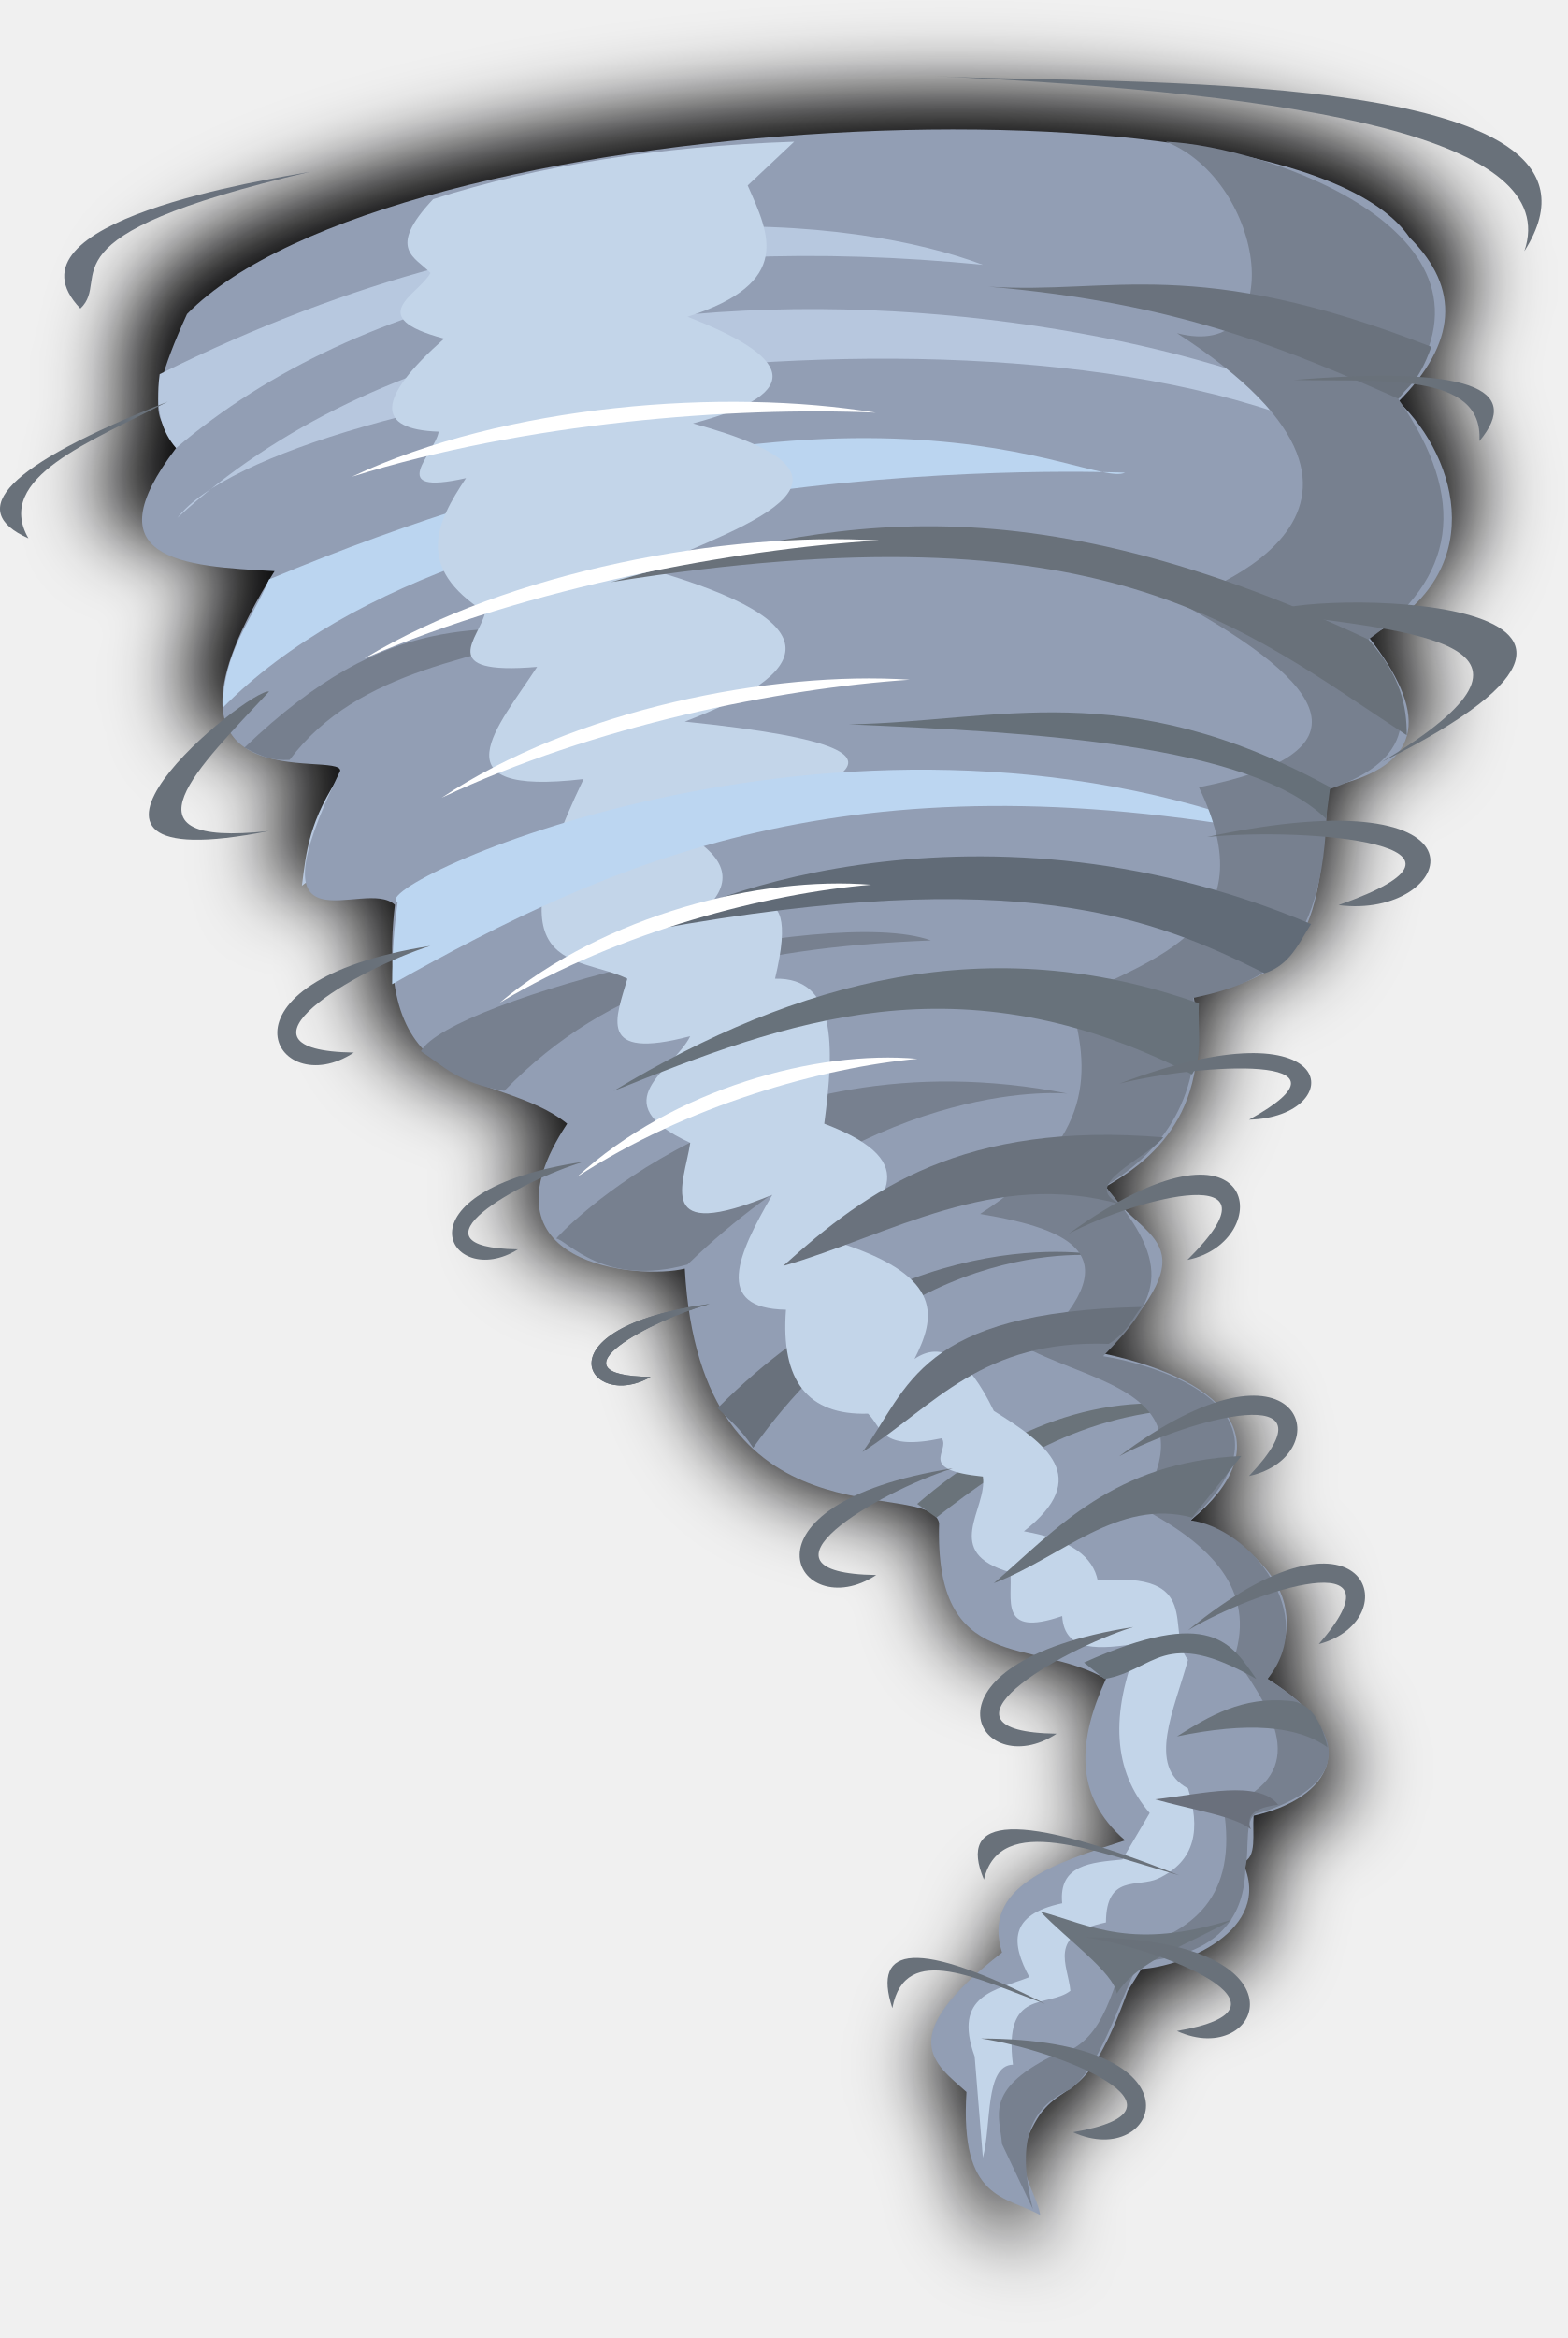
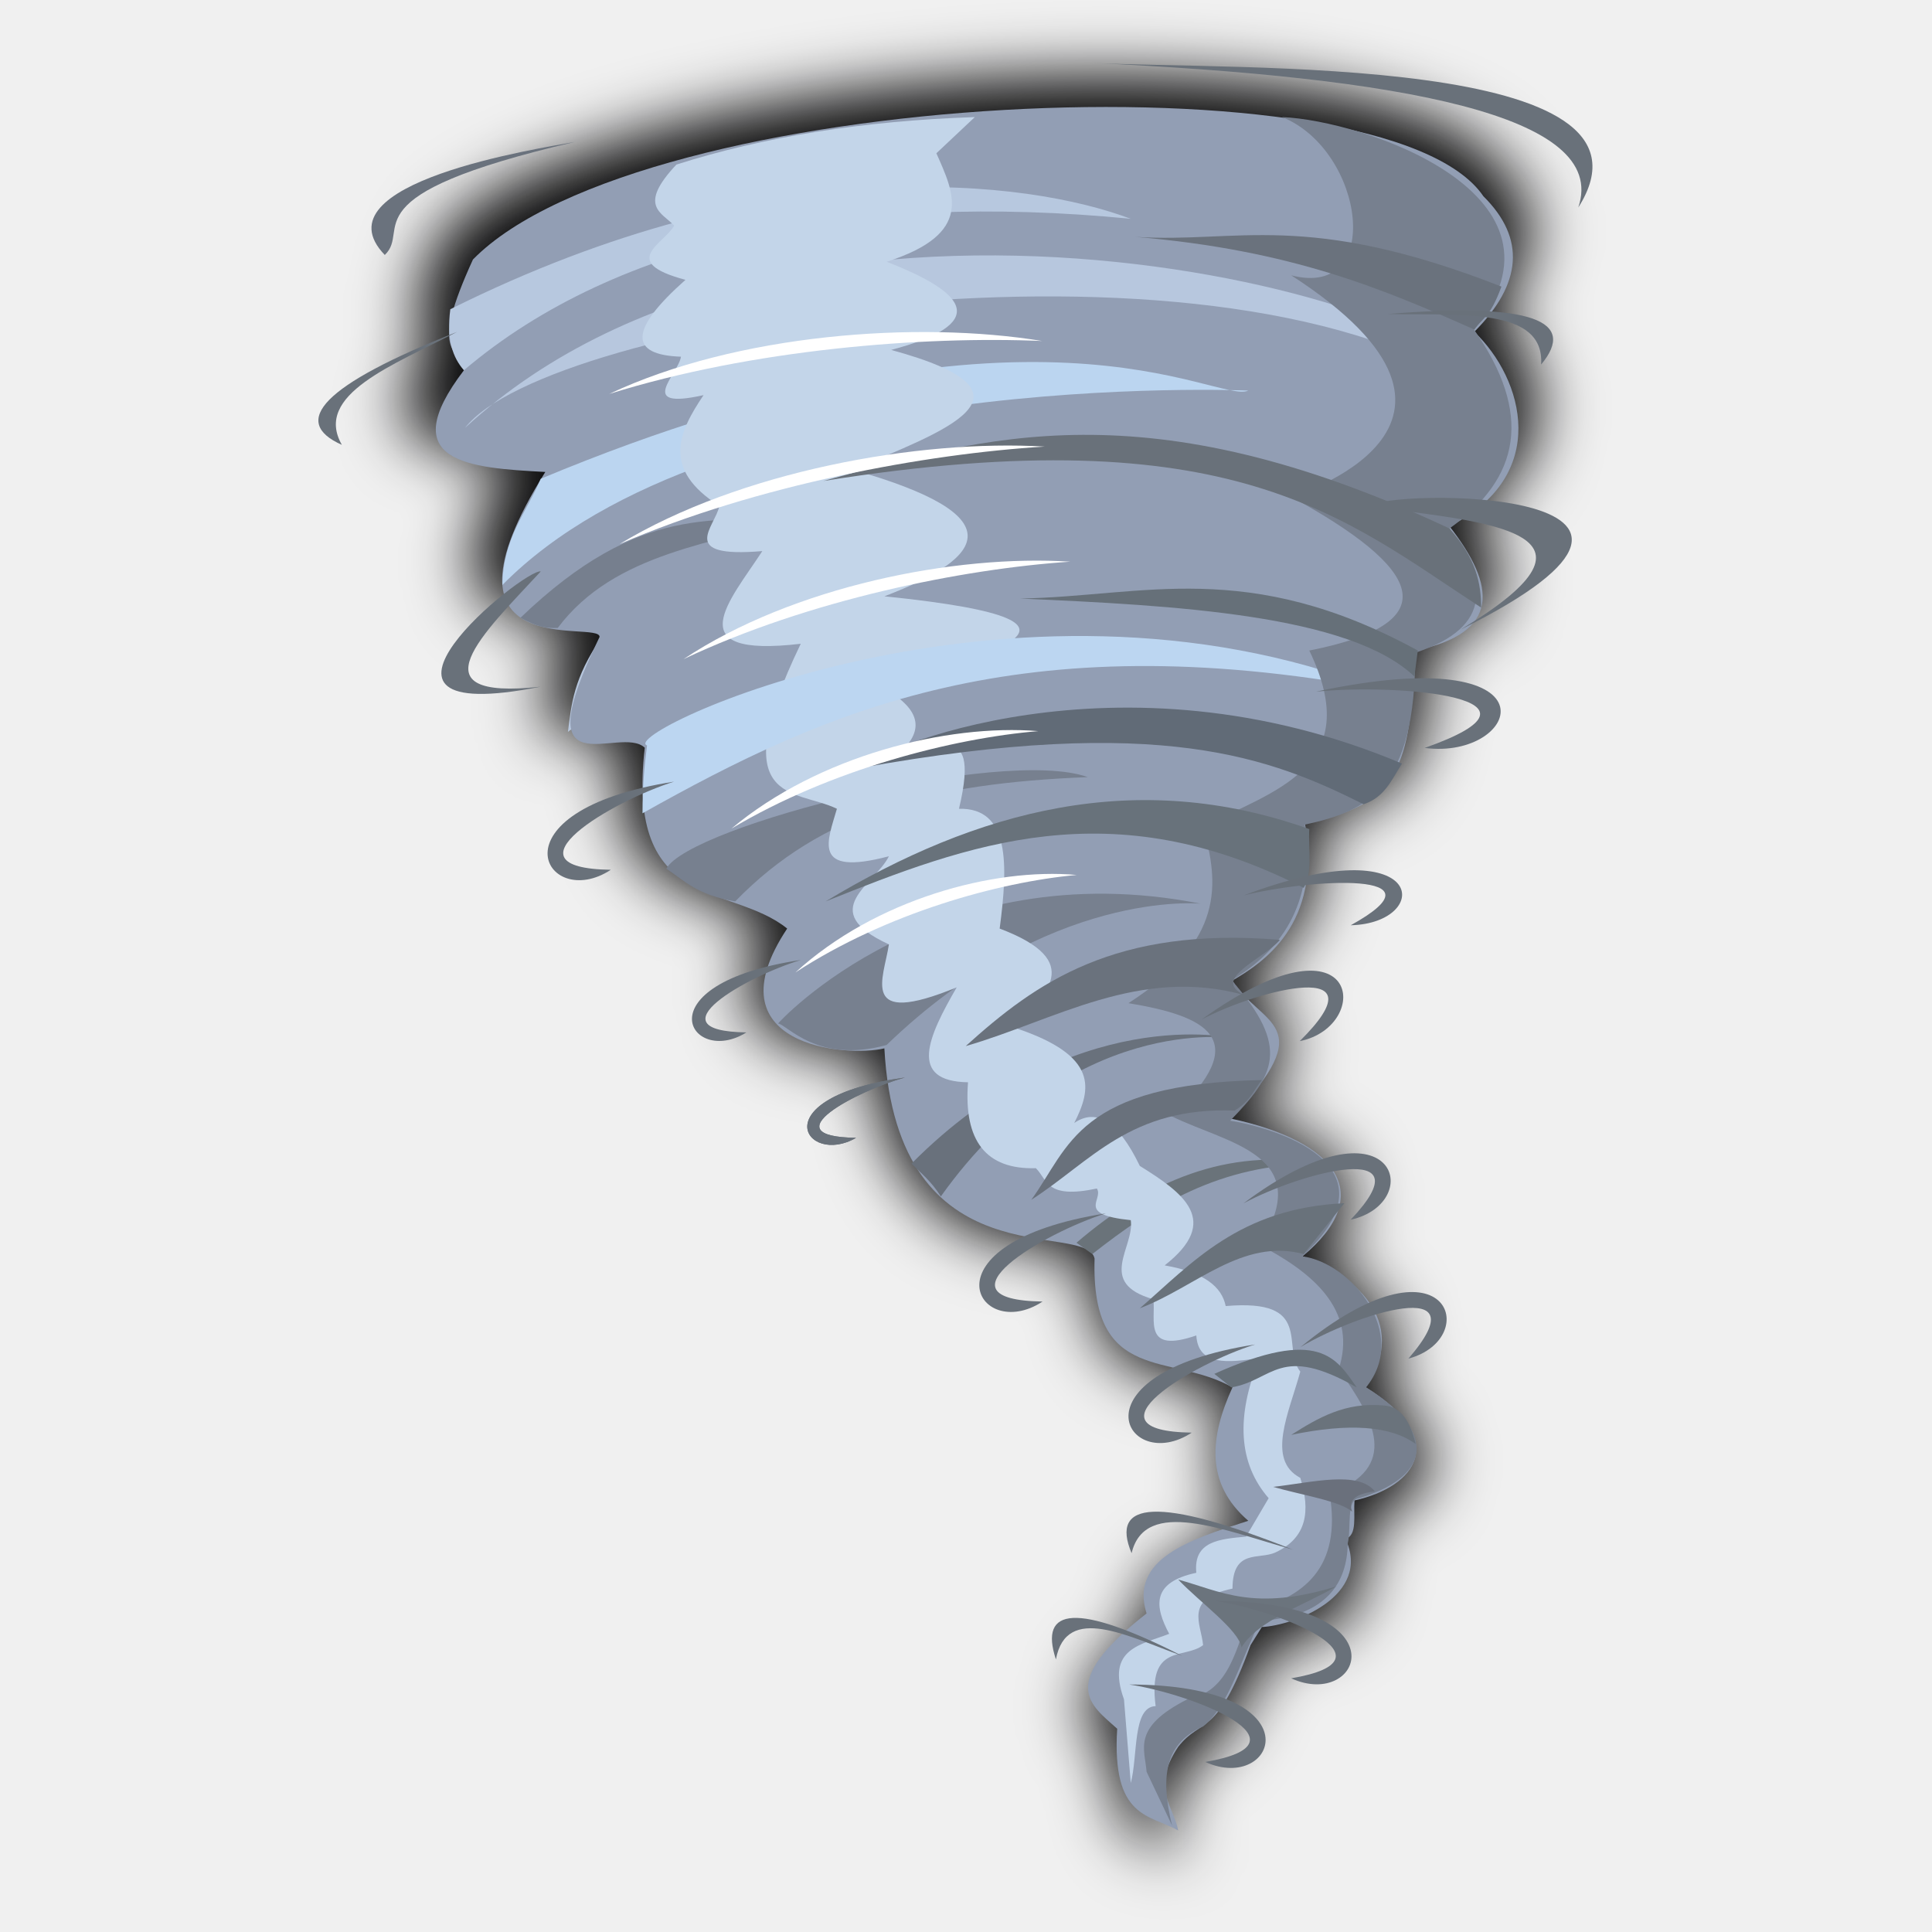
- <svg xmlns="http://www.w3.org/2000/svg" id="svg2" viewBox="0 0 409.31 610.52" version="1.1">
-   <defs id="defs4">
-     <filter id="filter3891" color-interpolation-filters="sRGB">
-       <feGaussianBlur id="feGaussianBlur3893" stdDeviation="10.156" />
+ <svg xmlns="http://www.w3.org/2000/svg" width="512" height="512" version="1.1" viewBox="0 0 512 512">
+   <defs>
+     <filter id="a" x="-.068" y="-.043" width="1.136" height="1.087" color-interpolation-filters="sRGB">
+       <feGaussianBlur stdDeviation="10.156" />
    </filter>
  </defs>
-   <g id="layer1" transform="translate(-117.46 -354.64)">
-     <path id="path3869" d="m153.86 464.83c-1.844-7.989-11.603-4.702 2.988-36.102 55.217-55.525 301.65-67.579 333.95-20.63 14.061 13.745 12.834 28.496-2.988 44.206 16.385 15.381 25.227 46.906-8.218 63.362 15.47 19.534 17.018 34.699-11.206 40.522-2.112 33.25-2.583 50.806-36.608 55.994 6.091 33.628-14.439 46.056-23.907 51.574 9.183 14.811 29.932 13.74-0.747 44.943 35.549 7.499 48.456 24.847 23.907 44.943 15.942 5.41 35.955 20.542 20.919 42.733 27.927 16.965 16.615 32.414-3.736 36.838-0.406 4.757 1.053 11.353-2.988 12.525 8.764 18.508-16.97 28.249-27.643 28.734l-3.736 5.894c-11.287 30.686-16.152 23.367-23.907 33.155-9.248 13.647-1.587 18.956 0 27.26-9.443-5.241-22.013-3.8-20.172-33.155-8.733-7.803-20.164-14.542 9.712-37.575-5.635-17.735 13.972-23.98 33.619-30.208-14.332-12.233-12.701-27.327-5.23-43.469-20.243-11.402-46.859-0.784-45.573-41.996-2.788-12.794-65.206 8.414-69.48-68.52-12.344 2.977-57.989-0.62-32.125-39.049-18.734-14.929-53.372-5.209-47.067-58.942-8.265-7.772-40.399 15.429-14.942-36.102 0.389-5.828-58.485 10.154-17.93-53.784-25.381-1.338-50.184-3.018-26.895-33.155z" style="filter:url(#filter3891);fill:#020203" />
-     <path id="path3040" style="fill:#b7c7de" d="m207.02 555.93c100.54-61.053 196.47-36.777 211.43-28.571-78.17-3.982-156.27 6.729-222.14 58.571 1.144-8.704 1.666-16.905 10.714-30z" />
-     <path id="path2996" style="fill:#929eb4" d="m163.45 471.64c-1.763-7.745-11.093-4.558 2.857-35 52.792-53.831 288.41-65.517 319.29-20 13.443 13.326 12.271 27.626-2.857 42.857 15.665 14.911 24.119 45.474-7.857 61.429 14.791 18.938 16.27 33.64-10.714 39.286-2.02 32.235-2.47 49.255-35 54.286 5.824 32.601-13.804 44.65-22.857 50 8.78 14.359 28.617 13.321-0.714 43.571 33.988 7.27 46.328 24.089 22.857 43.571 15.242 5.245 34.376 19.916 20 41.429 26.701 16.448 15.886 31.424-3.571 35.714-0.388 4.612 1.007 11.007-2.857 12.143 8.379 17.943-16.224 27.387-26.429 27.857l-3.571 5.714c-10.792 29.749-15.442 22.654-22.857 32.143-8.842 13.23-1.517 18.378 0 26.429-9.029-5.081-21.047-3.685-19.286-32.143-8.35-7.565-19.279-14.098 9.286-36.429-5.388-17.194 13.358-23.249 32.143-29.286-13.703-11.859-12.143-26.493-5-42.143-19.354-11.054-44.801-0.76-43.571-40.714-2.665-12.404-62.342 8.157-66.429-66.429-11.801 2.886-55.442-0.601-30.714-37.857-17.911-14.473-51.029-5.05-45-57.143-7.902-7.535-38.625 14.958-14.286-35 0.372-5.651-55.916 9.844-17.143-52.143-24.266-1.297-47.98-2.926-25.714-32.143z" />
-     <path id="path3026" style="fill:#6a737a" d="m362.02 750.93c19.274-15.106 39.949-28.487 71.429-28.571-28.57-5.075-53.564 5.35-76.429 25z" />
-     <path id="path3028" style="fill:#69717c" d="m314.17 732.71c41.296-58.044 92.5-50 92.5-50s-50.637-11.822-101.79 39.643c3.095 3.09 6.191 5.496 9.286 10.357z" />
-     <path id="path3030" style="fill:#77808f" d="m297.02 684.85c51.339-49.583 99.286-44.643 99.286-44.643-83.939-16.613-133.68 37.726-133.57 37.857 2.936 0.425 12.426 12.804 34.286 6.786z" />
-     <path id="path3032" style="fill:#77808f" d="m249.17 639.5c27.541-28.376 62.012-37.323 111.43-39.286-27.118-9.713-125.68 15.373-133.21 28.929 5.822 3.864 9.699 8.283 21.786 10.357z" />
-     <path id="path3036" style="fill:#b7c8df" d="m163.45 471.64c48.807-41.513 123.86-56.371 210.71-47.857-32.431-12.221-112.25-22.664-215 28.571-1.274 9.672 0.818 15.305 4.286 19.286z" />
-     <path id="path3042" style="fill:#bbd5f0" d="m175.6 539.5c68-68.927 235.71-61.429 235.71-61.429-9.835 4.426-67.83-37.084-223.57 27.857-4.544 10.694-11.866 18.61-12.143 33.571z" />
-     <path id="path3038" style="fill:#b7c7de" d="m163.81 489.85c106.6-98.19 319.61-38.86 318.57-12.85-85.16-54.36-292.74-20.76-318.57 12.85z" />
-     <path id="path3034" style="fill:#767f8e" d="m193.1 553.07c18.052-24.135 50.145-26.614 76.071-35-25.941 2.008-49.392-5.113-87.857 31.786 5.009 2.673 7.689 3.417 11.786 3.214z" />
-     <path id="path2998" style="fill:#c3d5e9" d="m230.6 406.64c-12.408 13.19-4.559 15.125-0.714 19.286-3.087 5.714-17.806 11.429 3.571 17.143-17.824 15.805-17.889 23.718-1.429 24.286-0.737 5.487-14.5 16.985 7.143 12.143-7.84 11.667-13.391 23.333 5 35-1.271 6.573-13.484 16.565 13.571 14.286-10.091 15.522-27.186 33.898 12.143 29.286-24.767 51.4-1.621 45.762 11.429 52.143-2.87 10.008-8.314 21.56 16.429 15-4.428 9.009-23.346 17.112 0 27.857-1.632 10.861-9.664 26.345 21.429 13.571-8.999 15.519-15.512 29.692 3.571 30-1.429 18.571 5.714 27.619 21.429 27.143 3.757 3.67 3.082 9.872 19.286 6.429 2.263 3.479-6.779 8.214 10.714 10 1.287 8.552-11.026 19.824 7.143 25 0.801 6.705-3.346 17.259 13.571 11.429 0.567 9.701 10.104 8.637 20 7.143-7.619 18.571-6.667 33.333 2.857 44.286l-7.143 12.143c-8.279 0.769-16.716 1.38-15.714 11.429-14.224 3.019-13.225 10.604-8.571 19.286-8.727 3.435-20.126 4.533-14.286 20.714l2.143 26.429c2.304-8.62 0.488-24.107 7.857-24.286-2.534-19.989 8.995-14.665 15-19.286-0.615-6.777-6.211-14.661 9.286-17.857 0.069-12.72 8.344-9.026 13.571-11.429 10.058-4.669 11.093-13.205 7.857-23.571-10.872-5.754-3.542-20.61 0-33.571-6.112-7.71 4.515-23.146-23.571-20.714-1.212-6.025-6.663-10.636-19.286-12.857 18.039-14.122 5.85-22.909-7.857-31.429-6.905-14.319-13.81-18.297-20.714-13.571 5.411-10.682 7.883-21.192-18.571-30 8.975-10.476 22.688-20.952-5-31.429 2.689-20.291 3.23-38.22-12.857-37.857 7.691-32.174-11.021-14.473-18.571-17.857 8.192-7.471 5.345-13.716-3.571-19.286 20.352-10.353 82.455-21.414-1.429-30 32.713-12.514 40.767-25.589-10-40 28.249-12.056 63.136-23.958 12.143-37.857 30.94-8.239 24.649-17.718-1.429-27.857 27.798-8.922 21.287-21.656 15.714-34.286l12.143-11.429c-35.254 1.175-66.651 6.206-94.286 15z" />
-     <path id="path3044" style="fill:#bcd6f1" d="m452.02 572.35c-116.02-44.865-240.42 14.306-230.71 17.857-0.901 7.008-1.415 12.646-1.429 21.429 57.821-32.461 119.1-60.174 232.14-39.286z" />
-     <path id="path3000" style="fill:#77808f" d="m422.02 391.64c26.111 10.561 32.306 57.705 2.857 50 73.968 47.844 0 70 0 70 40.56 22.204 50.702 39.675 5.714 48.571 17.872 37.066-11.334 44.172-33.571 55.714 5.037 17.893 6.99 35.948-23.571 55.714 23.951 3.99 40.437 11.021 13.571 35.714 17.946 8.808 45.874 12.127 27.857 40.714 19.062 9.794 30.611 21.9 25 39.286 11.319 15.822 19.561 30.961-2.857 39.286 3.844 23.452-8.02 32.622-25 37.143-4.549 11.404-6.479 25.426-20 27.857-17.656 8.956-13.347 15.716-12.857 22.857l8.066 17.013c-4.057-16.477-1.623-26.257 9.791-31.299 8.181-6.495 12.064-21.587 17.857-32.857-1.927-1.62 27.475 1.822 27.857-25 1.19-4.762-0.58-13.966 3.571-14.286 21.118-6.289 26.381-19.752 2.229-35.043 13.705-16.851-4.588-39.351-20.173-41.385 31.593-29.071-9.553-40.787-22.77-42.857 13.93-14.402 19.269-22.97 0.462-44.372 19.558-11.729 25.753-28.723 23.11-49.199 19.873-4.218 35.124-11.615 34.877-54.286 25.378-8.346 22.23-22.917 10.837-39.286 22.431-15.881 26.39-36.209 7.771-62.857 34.958-42.622-35.014-66.116-60.628-67.143z" />
-     <path id="path3002" style="fill:#6a727d" d="m482.74 458.78c-28.509-12.635-57.449-25.098-107.14-29.286 32.184 2.123 53.83-8.52 115.71 15.714-3.617 9.845-5.805 9.681-8.571 13.571z" />
-     <path id="path3004" style="fill:#69717a" d="m474.88 521.64c-96.206-45.104-147.09-28.784-197.86-15 129.66-20.71 164.71 11.929 207.86 40-0-7.593-1.513-15.521-10-25z" />
-     <path id="path3006" style="fill:#667079" d="m464.88 560.21c-53.883-29.432-86.875-17.083-125.71-16.429 48.861 2.15 104.16 5.098 124.64 24.643z" />
-     <path id="path3008" style="fill:#616b77" d="m459.88 595.93c-90.266-38.039-167.58-3.597-171.43 1.429 95.399-17.267 130.22-3.069 159.29 11.429 6.789-2.23 8.943-7.935 12.143-12.857z" />
-     <path id="path3010" style="fill:#68727b" d="m430.6 616.64c-54.667-19.446-104.84-6.127-152.86 22.857 45.06-18.048 90.233-35.429 151.07-4.286 2.928-4.635 1.393-12.246 1.786-18.571z" />
-     <path id="path3012" style="fill:#6a727d" d="m421.31 651.64c-52.177-4.314-77.096 13.52-99.286 33.571 27.966-8.05 55.035-25.398 88.214-16.071-11.175-5.051 6.2-11.605 11.071-17.5z" />
-     <path id="path3014" style="fill:#69717c" d="m415.6 695.93c-58.389 1.251-60.733 21.184-72.857 37.857 18.89-12.112 31.186-29.424 64.286-28.214 5.18-3.214 5.93-6.429 8.571-9.643z" />
-     <path id="path3016" style="fill:#69727b" d="m441.67 734.85c-33.323 1.549-48.33 19.132-64.643 33.214 17.679-6.724 32.406-22.322 51.786-17.143z" />
-     <path id="path3018" style="fill:#667079" d="m405.95 793.07c13.309-2.251 15.264-13.928 39.643 0-6.43-9.112-11.727-19.24-45-4.286z" />
-     <path id="path3020" style="fill:#6a737c" d="m454.17 798.78c-12.197-1.165-20.823 3.918-29.286 9.286 18.333-3.809 31.429-2.857 39.286 2.857-1.653-6.989-4.548-11.802-10-12.143z" />
-     <path id="path3022" style="fill:#6a707c" d="m451.31 825.93c-5.227-6.649-19.74-2.852-32.143-1.429 8.823 2.537 21.266 4.471 25 7.857-1.429-3.571 0.952-5.714 7.143-6.429z" />
-     <path id="path3024" style="fill:#6b747d" d="m439.17 855.93c-26.112 8.057-36.54 1.549-50-2.143 6.842 7.193 19.137 15.944 20 21.429 5.392-8.733 19.522-13.096 30-19.286z" />
-     <path id="path3816" style="fill:#6a727d" d="m198.45 399.5c-72.698 16.948-51.365 27.52-60 35.714-22.016-22.856 48.968-33.686 60-35.714z" />
-     <path id="path3818" style="fill:#69717a" d="m361.31 374.5c46.172 2.411 185.36-2.988 154.29 45.714 9.958-29.238-56.092-41.142-154.29-45.714z" />
-     <path id="path3820" style="fill:#69717a" d="m161.31 459.5c-42.635 16.823-52.828 28.413-36.429 35.714-9.107-15.889 16.426-25.283 36.429-35.714z" />
-     <path id="path3822" style="fill:#69717a" d="m187.74 571.64c-68.04 13.52-5.123-37.432 0-36.429-18.03 19.467-40.947 40.921 0 36.429z" />
-     <path id="path3824" style="fill:#69717a" d="m229.88 601.64c-19.418 6.04-55.59 27.332-20 27.857-20.6 13.561-39.377-18.551 20-27.857z" />
-     <path id="path3826" d="m269.96 657.99c-16.721 4.963-47.868 22.457-17.222 22.889-17.738 11.142-33.907-15.243 17.222-22.889z" style="fill:#69717a" />
-     <path id="path3839" style="fill:#69717a" d="m302.82 695.13c-14.987 4.132-42.904 18.697-15.436 19.056-15.899 9.276-30.391-12.69 15.436-19.056z" />
-     <path id="path3841" d="m302.82 695.13c-14.987 4.132-42.904 18.697-15.436 19.056-15.899 9.276-30.391-12.69 15.436-19.056z" style="fill:#69717a" />
-     <path id="path3843" d="m366.31 738.07c-19.418 6.04-55.59 27.332-20 27.857-20.6 13.561-39.377-18.551 20-27.857z" style="fill:#69717a" />
-     <path id="path3845" style="fill:#69717a" d="m413.45 779.5c-19.418 6.04-55.59 27.332-20 27.857-20.6 13.561-39.377-18.551 20-27.857z" />
-     <path id="path3847" d="m425.45 844.34c-42.601-16.908-57.966-15.432-51.003 1.115 4.232-17.818 29.279-7.196 51.003-1.115z" style="fill:#69717a" />
-     <path id="path3849" style="fill:#69717a" d="m409.77 734.93c17.885-9.679 58.386-20.696 33.905 5.142 24.092-5.272 14.224-41.138-33.905-5.142z" />
-     <path id="path3851" d="m427.81 780.33c17.438-10.463 57.41-23.266 34.1 3.633 23.835-6.336 12.386-41.729-34.1-3.633z" style="fill:#69717a" />
-     <path id="path3853" style="fill:#69717a" d="m396.57 676.81c18.19-9.559 57.77-19.628 31.01 6.827 23.355-4.629 19.412-43.119-31.01-6.827z" />
-     <path id="path3855" style="fill:#69717a" d="m409.89 637.59c20.814-5.182 65.323-7.981 33.802 9.433 26.168-0.614 24.606-31.534-33.802-9.433z" />
-     <path id="path3857" d="m432.73 573.2c26.571-2.625 79.287 1.993 34.31 17.787 30.483 3.989 43.997-34.495-34.31-17.787z" style="fill:#69717a" />
-     <path id="path3859" d="m478.36 553.61c91.427-45.518-23.668-44.531-28.946-38.943 36.849 4.92 81.072 7.654 28.946 38.943z" style="fill:#69717a" />
-     <path id="path3861" d="m455.4 453.86c45.683-3.711 59.944 2.194 48.448 15.981 1.164-18.277-25.895-15.444-48.448-15.981z" style="fill:#69717a" />
-     <path id="path3863" style="fill:#69717a" d="m400.83 860.52c20.114 2.998 59.117 18.504 24.027 24.469 22.432 10.249 36.075-24.358-24.027-24.469z" />
-     <path id="path3865" style="fill:#69717a" d="m390.45 877.91c-33.347-16.908-45.374-15.432-39.924 1.115 3.313-17.818 22.919-7.196 39.924-1.115z" />
-     <path id="path3867" d="m373.69 886.95c20.114 2.998 59.117 18.504 24.027 24.469 22.432 10.249 36.075-24.358-24.027-24.469z" style="fill:#69717a" />
-     <path id="path3908" style="fill:#ffffff" d="m232.84 562.94c34.576-23.022 85.95-33.172 122.23-30.81-34.008 2.259-82.664 12.048-122.23 30.81z" />
-     <path id="path3910" d="m212.64 526.58c38.005-23.022 94.474-33.172 134.35-30.81-37.381 2.259-90.862 12.048-134.35 30.81z" style="fill:#ffffff" />
-     <path id="path3912" style="fill:#ffffff" d="m209.37 479.13c40.185-18.962 97.402-23.209 136.82-16.729-37.414-1.625-91.621 2.573-136.82 16.729z" />
-     <path id="path3914" d="m247.99 616.48c27.432-23.022 68.192-33.172 96.975-30.81-26.982 2.259-65.585 12.048-96.975 30.81z" style="fill:#ffffff" />
-     <path id="path3916" style="fill:#ffffff" d="m268.2 661.94c25.146-23.022 62.509-33.172 88.893-30.81-24.733 2.259-60.119 12.048-88.893 30.81z" />
+   <g transform="translate(-117.46,-354.64)">
+     <path transform="matrix(.83864 0 0 .83864 103.33 57.225)" d="m153.86 464.83c-1.844-7.989-11.603-4.702 2.988-36.102 55.217-55.525 301.65-67.579 333.95-20.63 14.061 13.745 12.834 28.496-2.988 44.206 16.385 15.381 25.227 46.906-8.218 63.362 15.47 19.534 17.018 34.699-11.206 40.522-2.112 33.25-2.583 50.806-36.608 55.994 6.091 33.628-14.439 46.056-23.907 51.574 9.183 14.811 29.932 13.74-0.747 44.943 35.549 7.499 48.456 24.847 23.907 44.943 15.942 5.41 35.955 20.542 20.919 42.733 27.927 16.965 16.615 32.414-3.736 36.838-0.406 4.757 1.053 11.353-2.988 12.525 8.764 18.508-16.97 28.249-27.643 28.734l-3.736 5.894c-11.287 30.686-16.152 23.367-23.907 33.155-9.248 13.647-1.587 18.956 0 27.26-9.443-5.241-22.013-3.8-20.172-33.155-8.733-7.803-20.164-14.542 9.712-37.575-5.635-17.735 13.972-23.98 33.619-30.208-14.332-12.233-12.701-27.327-5.23-43.469-20.243-11.402-46.859-0.784-45.573-41.996-2.788-12.794-65.206 8.414-69.48-68.52-12.344 2.977-57.989-0.62-32.125-39.049-18.734-14.929-53.372-5.209-47.067-58.942-8.265-7.772-40.399 15.429-14.942-36.102 0.389-5.828-58.485 10.154-17.93-53.784-25.381-1.338-50.184-3.018-26.895-33.155z" fill="#020203" filter="url(#a)" />
+     <g stroke-width=".839">
+       <path d="m276.94 523.45c84.316-51.201 164.77-30.843 177.31-23.961-65.556-3.339-131.05 5.644-186.29 49.12 0.959-7.3 1.397-14.177 8.985-25.159z" fill="#b7c7de" />
+       <path d="m240.4 452.76c-1.478-6.495-9.303-3.823 2.396-29.352 44.273-45.145 241.87-54.945 267.77-16.773 11.274 11.176 10.291 23.168-2.396 35.941 13.137 12.505 20.227 38.136-6.589 51.517 12.404 15.882 13.645 28.212-8.985 32.947-1.694 27.033-2.071 41.307-29.352 45.526 4.884 27.34-11.577 37.445-19.169 41.932 7.363 12.042 23.999 11.171-0.599 36.54 28.504 6.097 38.852 20.202 19.169 36.54 12.782 4.398 28.829 16.702 16.773 34.744 22.392 13.794 13.323 26.353-2.995 29.951-0.325 3.868 0.845 9.231-2.396 10.184 7.027 15.048-13.606 22.968-22.164 23.362l-2.995 4.792c-9.051 24.949-12.95 18.998-19.169 26.956-7.415 11.095-1.272 15.412 0 22.164-7.572-4.261-17.651-3.09-16.174-26.956-7.002-6.344-16.168-11.823 7.787-30.551-4.519-14.42 11.202-19.497 26.956-24.56-11.492-9.945-10.184-22.218-4.193-35.343-16.231-9.27-37.572-0.637-36.54-34.144-2.235-10.402-52.282 6.841-55.71-55.71-9.897 2.421-46.496-0.504-25.758-31.748-15.021-12.138-42.795-4.235-37.739-47.922-6.627-6.319-32.392 12.544-11.981-29.352 0.312-4.739-46.893 8.256-14.377-43.729-20.35-1.088-40.238-2.454-21.565-26.956z" fill="#929eb4" />
+       <path d="m406.93 686.98c16.164-12.668 33.503-23.89 59.903-23.961-23.96-4.256-44.921 4.487-64.096 20.966z" fill="#6a737a" />
+       <path d="m366.8 671.7c34.632-48.678 77.574-41.932 77.574-41.932s-42.466-9.914-85.365 33.246c2.596 2.592 5.192 4.609 7.787 8.686z" fill="#69717c" />
+       <path d="m352.42 631.57c43.055-41.582 83.265-37.439 83.265-37.439-70.394-13.932-112.11 31.638-112.02 31.748 2.462 0.357 10.421 10.738 28.753 5.691z" fill="#77808f" />
+       <path d="m312.29 593.53c23.097-23.797 52.006-31.3 93.449-32.947-22.742-8.146-105.4 12.892-111.71 24.261 4.882 3.24 8.134 6.947 18.271 8.686z" fill="#77808f" />
+       <path d="m240.4 452.76c40.931-34.814 103.87-47.275 176.71-40.135-27.198-10.249-94.137-19.007-180.31 23.961-1.068 8.111 0.686 12.835 3.594 16.174z" fill="#b7c8df" />
+       <path d="m250.59 509.67c57.027-57.805 197.67-51.517 197.67-51.517-8.248 3.712-56.885-31.1-187.49 23.362-3.811 8.968-9.951 15.607-10.184 28.154z" fill="#bbd5f0" />
+       <path d="m240.7 468.03c89.399-82.346 268.04-32.589 267.16-10.776-71.418-45.588-245.5-17.41-267.16 10.776z" fill="#b7c7de" />
+       <path d="m265.27 521.05c15.139-20.24 42.053-22.319 63.796-29.352-21.755 1.684-41.422-4.288-73.68 26.657 4.201 2.242 6.448 2.865 9.884 2.696z" fill="#767f8e" />
+       <path d="m296.72 398.25c-10.406 11.062-3.823 12.684-0.599 16.174-2.589 4.792-14.933 9.585 2.995 14.377-14.948 13.255-15.002 19.891-1.198 20.367-0.618 4.601-12.16 14.244 5.99 10.184-6.575 9.784-11.23 19.568 4.193 29.352-1.066 5.512-11.308 13.892 11.381 11.981-8.463 13.017-22.799 28.428 10.184 24.56-20.771 43.106-1.359 38.378 9.585 43.729-2.407 8.393-6.973 18.081 13.778 12.58-3.713 7.555-19.579 14.351 0 23.362-1.369 9.108-8.105 22.094 17.971 11.381-7.547 13.015-13.009 24.901 2.995 25.159-1.198 15.574 4.792 23.162 17.971 22.763 3.151 3.077 2.584 8.279 16.174 5.391 1.898 2.917-5.686 6.888 8.985 8.386 1.079 7.172-9.247 16.625 5.99 20.966 0.672 5.623-2.806 14.474 11.381 9.585 0.475 8.136 8.474 7.243 16.773 5.99-6.39 15.574-5.591 27.954 2.396 37.14l-5.99 10.184c-6.943 0.645-14.019 1.157-13.178 9.585-11.929 2.531-11.091 8.893-7.188 16.174-7.319 2.881-16.878 3.801-11.981 17.372l1.797 22.164c1.932-7.229 0.41-20.217 6.589-20.367-2.125-16.764 7.544-12.299 12.58-16.174-0.515-5.683-5.209-12.295 7.787-14.976 0.058-10.667 6.998-7.569 11.381-9.585 8.435-3.916 9.303-11.074 6.589-19.768-9.118-4.826-2.971-17.284 0-28.154-5.125-6.466 3.787-19.411-19.768-17.372-1.016-5.053-5.588-8.92-16.174-10.782 15.128-11.843 4.906-19.212-6.589-26.358-5.791-12.008-11.582-15.345-17.372-11.381 4.538-8.958 6.611-17.772-15.574-25.159 7.527-8.786 19.027-17.571-4.193-26.358 2.255-17.017 2.709-32.053-10.782-31.748 6.45-26.982-9.243-12.138-15.574-14.976 6.87-6.266 4.483-11.503-2.995-16.174 17.068-8.682 69.15-17.959-1.198-25.159 27.434-10.495 34.189-21.46-8.386-33.545 23.691-10.111 52.948-20.092 10.184-31.748 25.947-6.909 20.672-14.859-1.198-23.362 23.312-7.482 17.852-18.162 13.178-28.753l10.184-9.585c-29.565 0.985-55.896 5.205-79.072 12.58z" fill="#c3d5e9" />
+       <path d="m482.41 537.22c-97.299-37.625-201.62 11.998-193.48 14.976-0.755 5.877-1.187 10.605-1.198 17.971 48.491-27.223 99.882-50.464 194.68-32.947z" fill="#bcd6f1" />
+       <path d="m457.25 385.67c21.898 8.857 27.093 48.394 2.396 41.932 62.032 40.124 0 58.705 0 58.705 34.015 18.621 42.521 33.273 4.792 40.733 14.988 31.085-9.505 37.044-28.154 46.724 4.224 15.006 5.862 30.147-19.767 46.724 20.086 3.346 33.912 9.243 11.381 29.951 15.05 7.387 38.472 10.17 23.362 34.144 15.986 8.214 25.672 18.366 20.966 32.947 9.492 13.269 16.405 25.965-2.396 32.947 3.224 19.668-6.726 27.358-20.966 31.149-3.815 9.564-5.433 21.323-16.773 23.362-14.807 7.511-11.193 13.18-10.782 19.169l6.765 14.268c-3.402-13.818-1.361-22.02 8.211-26.248 6.861-5.447 10.117-18.104 14.976-27.555-1.616-1.358 23.042 1.528 23.362-20.966 0.998-3.994-0.487-11.712 2.995-11.981 17.71-5.274 22.124-16.565 1.87-29.388 11.494-14.132-3.848-33.001-16.918-34.707 26.495-24.38-8.012-34.205-19.096-35.941 11.682-12.078 16.16-19.263 0.387-37.212 16.402-9.836 21.597-24.088 19.381-41.26 16.666-3.537 29.456-9.741 29.249-45.526 21.283-7 18.643-19.219 9.088-32.947 18.811-13.318 22.132-30.366 6.517-52.714 29.317-35.744-29.364-55.447-50.845-56.309z" fill="#77808f" />
+       <path d="m508.17 441.97c-23.909-10.596-48.179-21.048-89.852-24.56 26.991 1.781 45.144-7.145 97.039 13.178-3.034 8.257-4.868 8.118-7.188 11.381z" fill="#6a727d" />
+       <path d="m501.58 494.69c-80.682-37.826-123.36-24.139-165.93-12.58 108.74-17.368 138.13 10.004 174.32 33.545-1.6e-4 -6.367-1.269-13.016-8.386-20.966z" fill="#69717a" />
+       <path d="m493.19 527.04c-45.188-24.683-72.857-14.326-105.42-13.778 40.977 1.803 87.352 4.276 104.53 20.667z" fill="#667079" />
+       <path d="m489 556.99c-75.7-31.901-140.54-3.016-143.77 1.198 80.005-14.481 109.21-2.574 133.59 9.585 5.694-1.87 7.5-6.655 10.184-10.782z" fill="#616b77" />
+       <path d="m464.44 574.36c-45.846-16.308-87.923-5.138-128.19 19.169 37.789-15.136 75.673-29.712 126.69-3.594 2.455-3.887 1.169-10.27 1.498-15.574z" fill="#68727b" />
+       <path d="m456.65 603.71c-43.758-3.618-64.656 11.338-83.265 28.154 23.453-6.751 46.154-21.3 73.979-13.478-9.372-4.236 5.2-9.732 9.285-14.676z" fill="#6a727d" />
+       <path d="m451.86 640.86c-48.967 1.049-50.933 17.766-61.101 31.748 15.842-10.158 26.154-24.676 53.913-23.661 4.344-2.696 4.973-5.391 7.188-8.087z" fill="#69717c" />
+       <path d="m473.73 673.5c-27.946 1.299-40.531 16.045-54.212 27.854 14.826-5.639 27.177-18.72 43.43-14.377z" fill="#69727b" />
+       <path d="m443.77 722.32c11.161-1.888 12.801-11.681 33.246 0-5.393-7.641-9.835-16.135-37.739-3.594z" fill="#667079" />
+       <path d="m484.21 727.11c-10.229-0.977-17.463 3.285-24.56 7.787 15.375-3.195 26.358-2.396 32.947 2.396-1.386-5.861-3.814-9.898-8.386-10.184z" fill="#6a737c" />
+       <path d="m481.81 749.88c-4.383-5.577-16.555-2.392-26.956-1.198 7.399 2.128 17.834 3.75 20.966 6.589-1.198-2.995 0.799-4.792 5.99-5.391z" fill="#6a707c" />
+       <path d="m471.63 775.04c-21.898 6.757-30.644 1.299-41.932-1.797 5.738 6.032 16.049 13.371 16.773 17.971 4.522-7.324 16.372-10.983 25.159-16.174z" fill="#6b747d" />
+       <path d="m269.75 392.26c-60.967 14.213-43.077 23.079-50.318 29.951-18.463-19.168 41.066-28.25 50.318-29.951z" fill="#6a727d" />
+     </g>
+     <g fill="#69717a" stroke-width=".839">
+       <path d="m406.33 371.29c38.722 2.022 155.45-2.506 129.39 38.337 8.351-24.52-47.041-34.503-129.39-38.337z" />
+       <path d="m238.61 442.58c-35.755 14.108-44.303 23.828-30.551 29.951-7.638-13.325 13.775-21.203 30.551-29.951z" />
+       <path d="m260.77 536.62c-57.061 11.338-4.296-31.392 0-30.551-15.121 16.326-34.34 34.318 0 30.551z" />
+       <path d="m296.11 561.78c-16.285 5.066-46.62 22.922-16.773 23.362-17.276 11.373-33.023-15.558 16.773-23.362z" />
+       <path d="m329.72 609.04c-14.023 4.162-40.144 18.833-14.443 19.196-14.876 9.344-28.436-12.783 14.443-19.196z" />
+       <path d="m357.28 640.19c-12.569 3.465-35.981 15.68-12.945 15.981-13.333 7.779-25.487-10.642 12.945-15.981z" />
+       <path d="m357.28 640.19c-12.569 3.465-35.981 15.68-12.945 15.981-13.333 7.779-25.487-10.642 12.945-15.981z" />
+       <path d="m410.53 676.2c-16.285 5.066-46.62 22.922-16.773 23.362-17.276 11.373-33.023-15.558 16.773-23.362z" />
+       <path d="m450.06 710.94c-16.285 5.066-46.62 22.922-16.773 23.362-17.276 11.373-33.023-15.558 16.773-23.362z" />
+       <path d="m460.12 765.32c-35.727-14.18-48.612-12.942-42.773 0.935 3.549-14.943 24.554-6.035 42.773-0.935z" />
+       <path d="m446.97 673.56c14.999-8.117 48.965-17.356 28.434 4.312 20.204-4.422 11.929-34.5-28.434-4.312z" />
+       <path d="m462.1 711.64c14.624-8.775 48.146-19.512 28.598 3.047 19.989-5.313 10.387-34.995-28.598-3.047z" />
+       <path d="m435.9 624.82c15.255-8.017 48.448-16.461 26.006 5.726 19.586-3.882 16.28-36.161-26.006-5.726z" />
+       <path d="m447.07 591.93c17.455-4.346 54.782-6.693 28.348 7.911 21.945-0.515 20.635-26.446-28.348-7.911z" />
+       <path d="m466.23 537.93c22.283-2.202 66.493 1.671 28.774 14.917 25.564 3.345 36.897-28.929-28.774-14.917z" />
+       <path d="m504.5 521.5c76.674-38.173-19.849-37.345-24.275-32.659 30.903 4.126 67.99 6.419 24.275 32.659z" />
+       <path d="m485.24 437.85c38.311-3.112 50.271 1.84 40.63 13.402 0.976-15.328-21.716-12.952-40.63-13.402z" />
+       <path d="m439.48 778.89c16.868 2.514 49.578 15.518 20.15 20.521 18.812 8.595 30.254-20.428-20.15-20.521z" />
+       <path d="m430.77 793.47c-27.966-14.18-38.052-12.942-33.482 0.935 2.778-14.943 19.221-6.035 33.482-0.935z" />
+       <path d="m416.72 801.05c16.868 2.514 49.578 15.518 20.15 20.521 18.812 8.595 30.254-20.428-20.15-20.521z" />
+     </g>
+     <g fill="#fff" stroke-width=".839">
+       <path d="m298.59 529.33c28.997-19.307 72.081-27.819 102.51-25.838-28.52 1.894-69.325 10.104-102.51 25.838z" />
+       <path d="m281.65 498.83c31.872-19.307 79.229-27.819 112.67-25.838-31.349 1.894-76.2 10.104-112.67 25.838z" />
+       <path d="m278.91 459.04c33.701-15.902 81.685-19.464 114.74-14.03-31.377-1.363-76.837 2.158-114.74 14.03z" />
+       <path d="m311.3 574.23c23.005-19.307 57.188-27.819 81.327-25.838-22.628 1.894-55.002 10.104-81.327 25.838z" />
+       <path d="m328.25 612.35c21.088-19.307 52.422-27.819 74.549-25.838-20.742 1.894-50.418 10.104-74.549 25.838z" />
+     </g>
  </g>
</svg>
